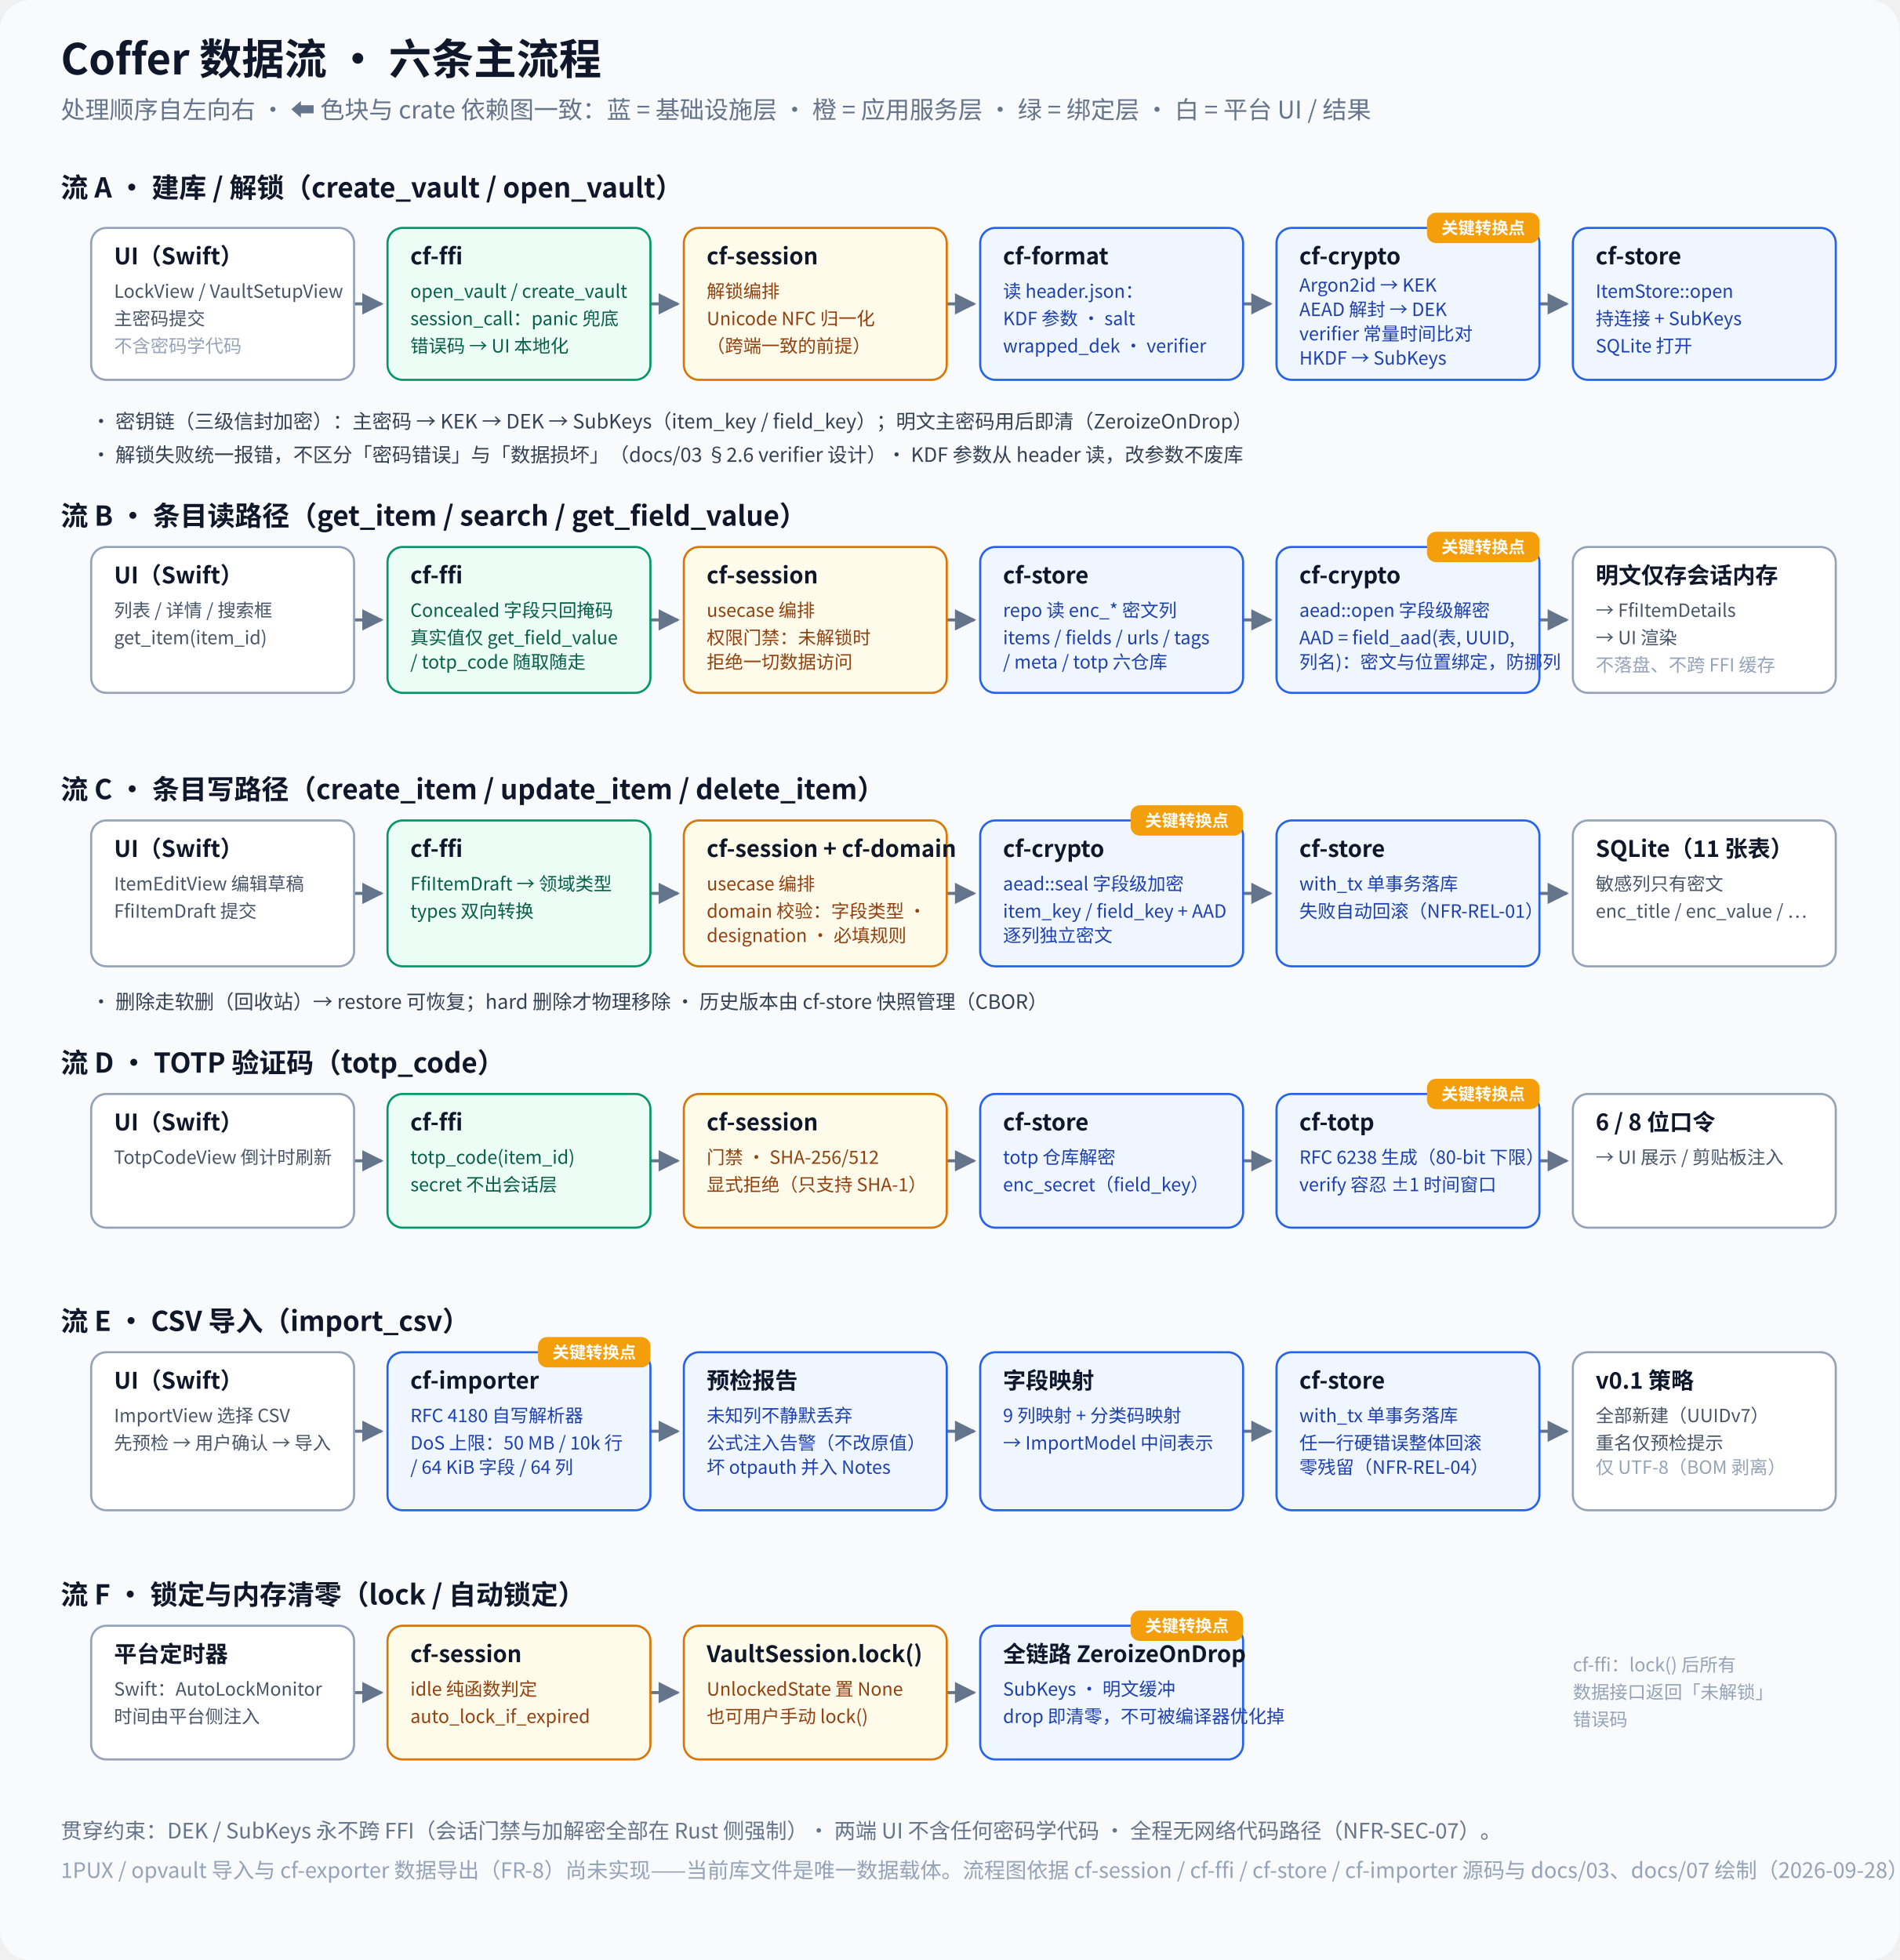
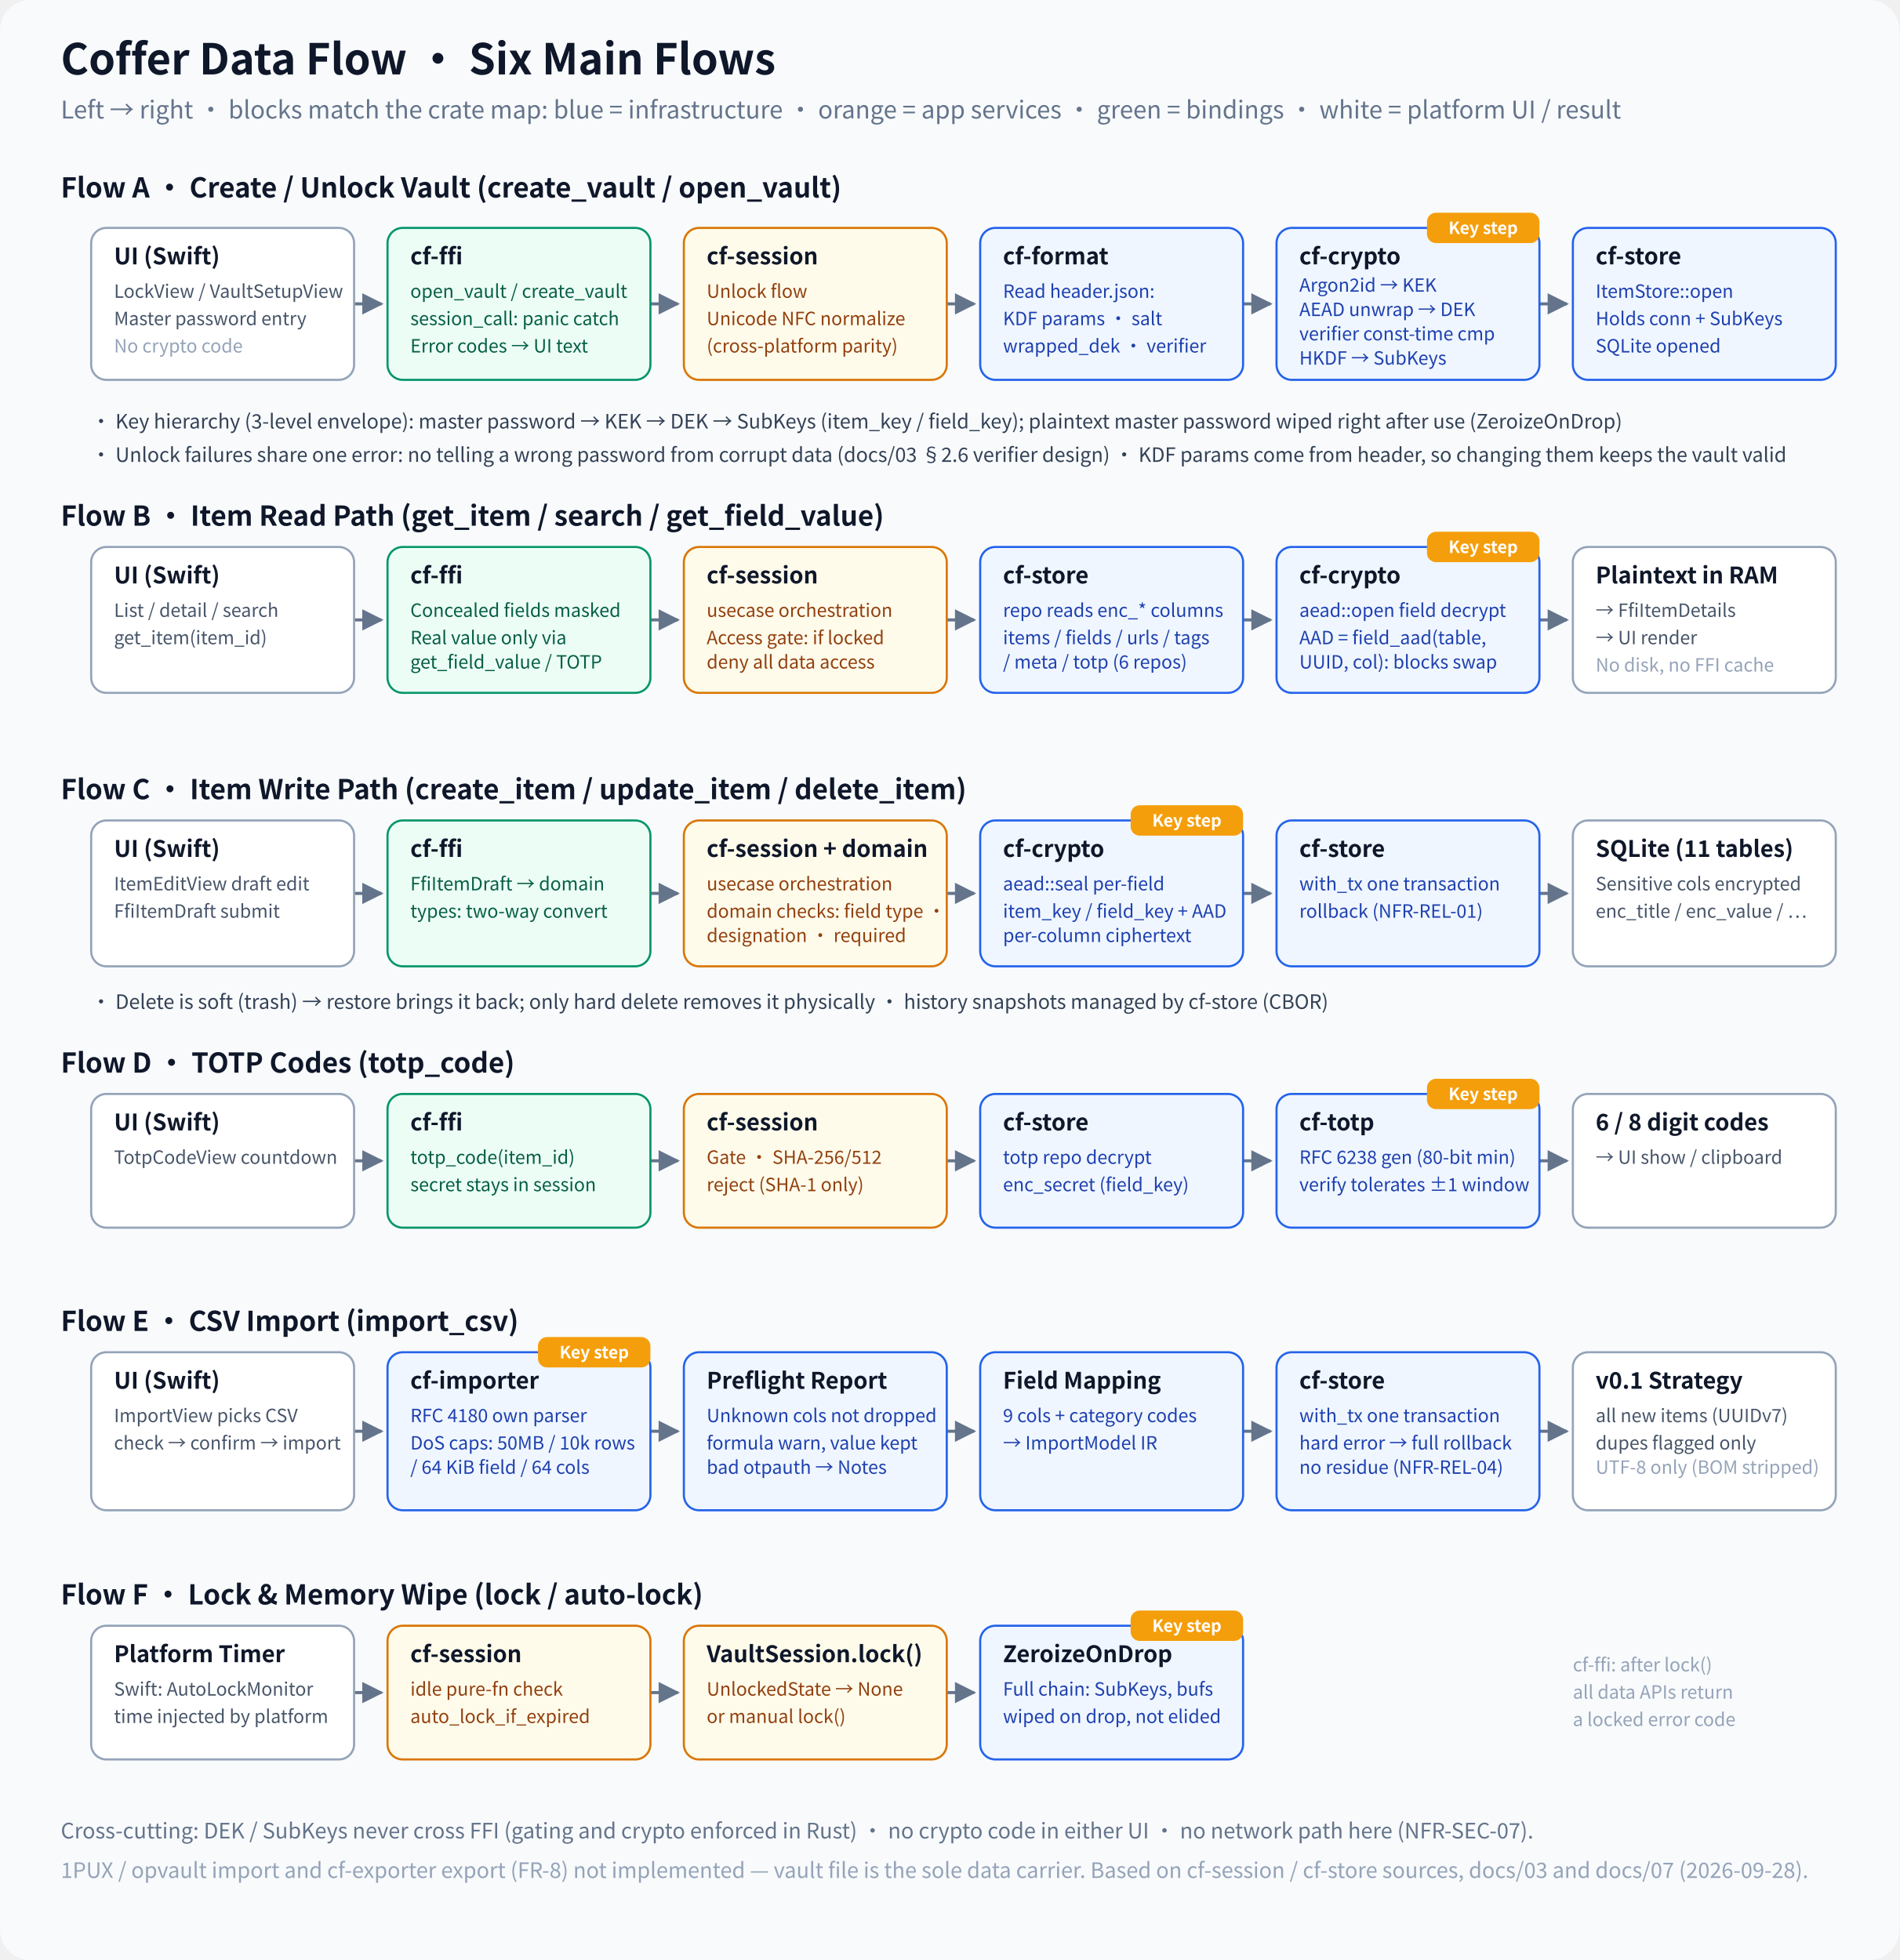
<svg xmlns="http://www.w3.org/2000/svg" width="1250" height="1290" viewBox="0 0 1250 1290" role="img" aria-labelledby="title desc">
  <defs>
    <marker id="arr2" viewBox="0 0 10 10" refX="9" refY="5" markerWidth="7" markerHeight="7" orient="auto-start-reverse">
      <path d="M 0 0 L 10 5 L 0 10 z" fill="#64748b" />
    </marker>
  </defs>
  <rect width="1250" height="1290" rx="20" fill="#f8fafc" />
  <g font-family="-apple-system, BlinkMacSystemFont, 'Segoe UI', 'PingFang SC', 'Microsoft YaHei', 'Noto Sans CJK SC', sans-serif">
-     <text x="40" y="49" font-size="28" fill="#0f172a" font-weight="700">Coffer 数据流 · 六条主流程</text>
-     <text x="40" y="78" font-size="16" fill="#64748b">处理顺序自左向右 · ⬅ 色块与 crate 依赖图一致：蓝 = 基础设施层 · 橙 = 应用服务层 · 绿 = 绑定层 · 白 = 平台 UI / 结果</text>
-     <text x="40" y="130" font-size="18" fill="#0f172a" font-weight="700">流 A · 建库 / 解锁（create_vault / open_vault）</text>
+     <text x="40" y="49" font-size="28" fill="#0f172a" font-weight="700">Coffer Data Flow · Six Main Flows</text>
+     <text x="40" y="78" font-size="16" fill="#64748b">Left → right · blocks match the crate map: blue = infrastructure · orange = app services · green = bindings · white = platform UI / result</text>
+     <text x="40" y="130" font-size="18" fill="#0f172a" font-weight="700">Flow A · Create / Unlock Vault (create_vault / open_vault)</text>
    <g fill="none" stroke="#64748b" stroke-width="2" marker-end="url(#arr2)">
      <path d="M 233 200 L 251 200" />
      <path d="M 428 200 L 446 200" />
      <path d="M 623 200 L 641 200" />
      <path d="M 818 200 L 836 200" />
      <path d="M 1013 200 L 1031 200" />
    </g>
    <rect x="60" y="150" width="173" height="100" rx="10" fill="#ffffff" stroke="#94a3b8" stroke-width="1.4" />
-     <text x="75" y="174" font-size="15" fill="#0f172a" font-weight="700">UI（Swift）</text>
+     <text x="75" y="174" font-size="15" fill="#0f172a" font-weight="700">UI (Swift)</text>
    <text x="75" y="196" font-size="12" fill="#475569">LockView / VaultSetupView</text>
-     <text x="75" y="214" font-size="12" fill="#475569">主密码提交</text>
-     <text x="75" y="232" font-size="12" fill="#94a3b8">不含密码学代码</text>
+     <text x="75" y="214" font-size="12" fill="#475569">Master password entry</text>
+     <text x="75" y="232" font-size="12" fill="#94a3b8">No crypto code</text>
    <rect x="255" y="150" width="173" height="100" rx="10" fill="#ecfdf5" stroke="#059669" stroke-width="1.4" />
    <text x="270" y="174" font-size="15" fill="#0f172a" font-weight="700">cf-ffi</text>
    <text x="270" y="196" font-size="12" fill="#065f46">open_vault / create_vault</text>
-     <text x="270" y="214" font-size="12" fill="#065f46">session_call：panic 兜底</text>
-     <text x="270" y="232" font-size="12" fill="#065f46">错误码 → UI 本地化</text>
+     <text x="270" y="214" font-size="12" fill="#065f46">session_call: panic catch</text>
+     <text x="270" y="232" font-size="12" fill="#065f46">Error codes → UI text</text>
    <rect x="450" y="150" width="173" height="100" rx="10" fill="#fffbeb" stroke="#d97706" stroke-width="1.4" />
    <text x="465" y="174" font-size="15" fill="#0f172a" font-weight="700">cf-session</text>
-     <text x="465" y="196" font-size="12" fill="#92400e">解锁编排</text>
-     <text x="465" y="214" font-size="12" fill="#92400e">Unicode NFC 归一化</text>
-     <text x="465" y="232" font-size="12" fill="#92400e">（跨端一致的前提）</text>
+     <text x="465" y="196" font-size="12" fill="#92400e">Unlock flow</text>
+     <text x="465" y="214" font-size="12" fill="#92400e">Unicode NFC normalize</text>
+     <text x="465" y="232" font-size="12" fill="#92400e">(cross-platform parity)</text>
    <rect x="645" y="150" width="173" height="100" rx="10" fill="#eff6ff" stroke="#2563eb" stroke-width="1.4" />
    <text x="660" y="174" font-size="15" fill="#0f172a" font-weight="700">cf-format</text>
-     <text x="660" y="196" font-size="12" fill="#1e40af">读 header.json：</text>
-     <text x="660" y="214" font-size="12" fill="#1e40af">KDF 参数 · salt</text>
+     <text x="660" y="196" font-size="12" fill="#1e40af">Read header.json:</text>
+     <text x="660" y="214" font-size="12" fill="#1e40af">KDF params · salt</text>
    <text x="660" y="232" font-size="12" fill="#1e40af">wrapped_dek · verifier</text>
    <rect x="840" y="150" width="173" height="100" rx="10" fill="#eff6ff" stroke="#2563eb" stroke-width="1.4" />
    <rect x="939" y="140" width="74" height="20" rx="6" fill="#f59e0b" />
-     <text x="976" y="154" font-size="11" fill="#ffffff" text-anchor="middle" font-weight="700">关键转换点</text>
+     <text x="976" y="154" font-size="11" fill="#ffffff" text-anchor="middle" font-weight="700">Key step</text>
    <text x="855" y="174" font-size="15" fill="#0f172a" font-weight="700">cf-crypto</text>
    <text x="855" y="192" font-size="12" fill="#1e40af">Argon2id → KEK</text>
-     <text x="855" y="208" font-size="12" fill="#1e40af">AEAD 解封 → DEK</text>
-     <text x="855" y="224" font-size="12" fill="#1e40af">verifier 常量时间比对</text>
+     <text x="855" y="208" font-size="12" fill="#1e40af">AEAD unwrap → DEK</text>
+     <text x="855" y="224" font-size="12" fill="#1e40af">verifier const-time cmp</text>
    <text x="855" y="240" font-size="12" fill="#1e40af">HKDF → SubKeys</text>
    <rect x="1035" y="150" width="173" height="100" rx="10" fill="#eff6ff" stroke="#2563eb" stroke-width="1.4" />
    <text x="1050" y="174" font-size="15" fill="#0f172a" font-weight="700">cf-store</text>
    <text x="1050" y="196" font-size="12" fill="#1e40af">ItemStore::open</text>
-     <text x="1050" y="214" font-size="12" fill="#1e40af">持连接 + SubKeys</text>
-     <text x="1050" y="232" font-size="12" fill="#1e40af">SQLite 打开</text>
-     <text x="60" y="282" font-size="13" fill="#334155">· 密钥链（三级信封加密）：主密码 → KEK → DEK → SubKeys（item_key / field_key）；明文主密码用后即清（ZeroizeOnDrop）</text>
-     <text x="60" y="304" font-size="13" fill="#334155">· 解锁失败统一报错，不区分「密码错误」与「数据损坏」（docs/03 §2.6 verifier 设计）· KDF 参数从 header 读，改参数不废库</text>
-     <text x="40" y="346" font-size="18" fill="#0f172a" font-weight="700">流 B · 条目读路径（get_item / search / get_field_value）</text>
+     <text x="1050" y="214" font-size="12" fill="#1e40af">Holds conn + SubKeys</text>
+     <text x="1050" y="232" font-size="12" fill="#1e40af">SQLite opened</text>
+     <text x="60" y="282" font-size="13" fill="#334155">· Key hierarchy (3-level envelope): master password → KEK → DEK → SubKeys (item_key / field_key); plaintext master password wiped right after use (ZeroizeOnDrop)</text>
+     <text x="60" y="304" font-size="13" fill="#334155">· Unlock failures share one error: no telling a wrong password from corrupt data (docs/03 §2.6 verifier design) · KDF params come from header, so changing them keeps the vault valid</text>
+     <text x="40" y="346" font-size="18" fill="#0f172a" font-weight="700">Flow B · Item Read Path (get_item / search / get_field_value)</text>
    <g fill="none" stroke="#64748b" stroke-width="2" marker-end="url(#arr2)">
      <path d="M 233 408 L 251 408" />
      <path d="M 428 408 L 446 408" />
      <path d="M 623 408 L 641 408" />
      <path d="M 818 408 L 836 408" />
      <path d="M 1013 408 L 1031 408" />
    </g>
    <rect x="60" y="360" width="173" height="96" rx="10" fill="#ffffff" stroke="#94a3b8" stroke-width="1.4" />
-     <text x="75" y="384" font-size="15" fill="#0f172a" font-weight="700">UI（Swift）</text>
-     <text x="75" y="406" font-size="12" fill="#475569">列表 / 详情 / 搜索框</text>
+     <text x="75" y="384" font-size="15" fill="#0f172a" font-weight="700">UI (Swift)</text>
+     <text x="75" y="406" font-size="12" fill="#475569">List / detail / search</text>
    <text x="75" y="424" font-size="12" fill="#475569">get_item(item_id)</text>
    <rect x="255" y="360" width="173" height="96" rx="10" fill="#ecfdf5" stroke="#059669" stroke-width="1.4" />
    <text x="270" y="384" font-size="15" fill="#0f172a" font-weight="700">cf-ffi</text>
-     <text x="270" y="406" font-size="12" fill="#065f46">Concealed 字段只回掩码</text>
-     <text x="270" y="424" font-size="12" fill="#065f46">真实值仅 get_field_value</text>
-     <text x="270" y="440" font-size="12" fill="#065f46">/ totp_code 随取随走</text>
+     <text x="270" y="406" font-size="12" fill="#065f46">Concealed fields masked</text>
+     <text x="270" y="424" font-size="12" fill="#065f46">Real value only via</text>
+     <text x="270" y="440" font-size="12" fill="#065f46">get_field_value / TOTP</text>
    <rect x="450" y="360" width="173" height="96" rx="10" fill="#fffbeb" stroke="#d97706" stroke-width="1.4" />
    <text x="465" y="384" font-size="15" fill="#0f172a" font-weight="700">cf-session</text>
-     <text x="465" y="406" font-size="12" fill="#92400e">usecase 编排</text>
-     <text x="465" y="424" font-size="12" fill="#92400e">权限门禁：未解锁时</text>
-     <text x="465" y="440" font-size="12" fill="#92400e">拒绝一切数据访问</text>
+     <text x="465" y="406" font-size="12" fill="#92400e">usecase orchestration</text>
+     <text x="465" y="424" font-size="12" fill="#92400e">Access gate: if locked</text>
+     <text x="465" y="440" font-size="12" fill="#92400e">deny all data access</text>
    <rect x="645" y="360" width="173" height="96" rx="10" fill="#eff6ff" stroke="#2563eb" stroke-width="1.4" />
    <text x="660" y="384" font-size="15" fill="#0f172a" font-weight="700">cf-store</text>
-     <text x="660" y="406" font-size="12" fill="#1e40af">repo 读 enc_* 密文列</text>
+     <text x="660" y="406" font-size="12" fill="#1e40af">repo reads enc_* columns</text>
    <text x="660" y="424" font-size="12" fill="#1e40af">items / fields / urls / tags</text>
-     <text x="660" y="440" font-size="12" fill="#1e40af">/ meta / totp 六仓库</text>
+     <text x="660" y="440" font-size="12" fill="#1e40af">/ meta / totp (6 repos)</text>
    <rect x="840" y="360" width="173" height="96" rx="10" fill="#eff6ff" stroke="#2563eb" stroke-width="1.4" />
    <rect x="939" y="350" width="74" height="20" rx="6" fill="#f59e0b" />
-     <text x="976" y="364" font-size="11" fill="#ffffff" text-anchor="middle" font-weight="700">关键转换点</text>
+     <text x="976" y="364" font-size="11" fill="#ffffff" text-anchor="middle" font-weight="700">Key step</text>
    <text x="855" y="384" font-size="15" fill="#0f172a" font-weight="700">cf-crypto</text>
-     <text x="855" y="406" font-size="12" fill="#1e40af">aead::open 字段级解密</text>
-     <text x="855" y="424" font-size="12" fill="#1e40af">AAD = field_aad(表, UUID,</text>
-     <text x="855" y="440" font-size="12" fill="#1e40af">列名)：密文与位置绑定，防挪列</text>
+     <text x="855" y="406" font-size="12" fill="#1e40af">aead::open field decrypt</text>
+     <text x="855" y="424" font-size="12" fill="#1e40af">AAD = field_aad(table,</text>
+     <text x="855" y="440" font-size="12" fill="#1e40af">UUID, col): blocks swap</text>
    <rect x="1035" y="360" width="173" height="96" rx="10" fill="#ffffff" stroke="#94a3b8" stroke-width="1.4" />
-     <text x="1050" y="384" font-size="15" fill="#0f172a" font-weight="700">明文仅存会话内存</text>
+     <text x="1050" y="384" font-size="15" fill="#0f172a" font-weight="700">Plaintext in RAM</text>
    <text x="1050" y="406" font-size="12" fill="#475569">→ FfiItemDetails</text>
-     <text x="1050" y="424" font-size="12" fill="#475569">→ UI 渲染</text>
-     <text x="1050" y="442" font-size="12" fill="#94a3b8">不落盘、不跨 FFI 缓存</text>
-     <text x="40" y="526" font-size="18" fill="#0f172a" font-weight="700">流 C · 条目写路径（create_item / update_item / delete_item）</text>
+     <text x="1050" y="424" font-size="12" fill="#475569">→ UI render</text>
+     <text x="1050" y="442" font-size="12" fill="#94a3b8">No disk, no FFI cache</text>
+     <text x="40" y="526" font-size="18" fill="#0f172a" font-weight="700">Flow C · Item Write Path (create_item / update_item / delete_item)</text>
    <g fill="none" stroke="#64748b" stroke-width="2" marker-end="url(#arr2)">
      <path d="M 233 588 L 251 588" />
      <path d="M 428 588 L 446 588" />
      <path d="M 623 588 L 641 588" />
      <path d="M 818 588 L 836 588" />
      <path d="M 1013 588 L 1031 588" />
    </g>
    <rect x="60" y="540" width="173" height="96" rx="10" fill="#ffffff" stroke="#94a3b8" stroke-width="1.4" />
-     <text x="75" y="564" font-size="15" fill="#0f172a" font-weight="700">UI（Swift）</text>
-     <text x="75" y="586" font-size="12" fill="#475569">ItemEditView 编辑草稿</text>
-     <text x="75" y="604" font-size="12" fill="#475569">FfiItemDraft 提交</text>
+     <text x="75" y="564" font-size="15" fill="#0f172a" font-weight="700">UI (Swift)</text>
+     <text x="75" y="586" font-size="12" fill="#475569">ItemEditView draft edit</text>
+     <text x="75" y="604" font-size="12" fill="#475569">FfiItemDraft submit</text>
    <rect x="255" y="540" width="173" height="96" rx="10" fill="#ecfdf5" stroke="#059669" stroke-width="1.4" />
    <text x="270" y="564" font-size="15" fill="#0f172a" font-weight="700">cf-ffi</text>
-     <text x="270" y="586" font-size="12" fill="#065f46">FfiItemDraft → 领域类型</text>
-     <text x="270" y="604" font-size="12" fill="#065f46">types 双向转换</text>
+     <text x="270" y="586" font-size="12" fill="#065f46">FfiItemDraft → domain</text>
+     <text x="270" y="604" font-size="12" fill="#065f46">types: two-way convert</text>
    <rect x="450" y="540" width="173" height="96" rx="10" fill="#fffbeb" stroke="#d97706" stroke-width="1.4" />
-     <text x="465" y="564" font-size="15" fill="#0f172a" font-weight="700">cf-session + cf-domain</text>
-     <text x="465" y="586" font-size="12" fill="#92400e">usecase 编排</text>
-     <text x="465" y="604" font-size="12" fill="#92400e">domain 校验：字段类型 ·</text>
-     <text x="465" y="620" font-size="12" fill="#92400e">designation · 必填规则</text>
+     <text x="465" y="564" font-size="15" fill="#0f172a" font-weight="700">cf-session + domain</text>
+     <text x="465" y="586" font-size="12" fill="#92400e">usecase orchestration</text>
+     <text x="465" y="604" font-size="12" fill="#92400e">domain checks: field type ·</text>
+     <text x="465" y="620" font-size="12" fill="#92400e">designation · required</text>
    <rect x="645" y="540" width="173" height="96" rx="10" fill="#eff6ff" stroke="#2563eb" stroke-width="1.4" />
    <rect x="744" y="530" width="74" height="20" rx="6" fill="#f59e0b" />
-     <text x="781" y="544" font-size="11" fill="#ffffff" text-anchor="middle" font-weight="700">关键转换点</text>
+     <text x="781" y="544" font-size="11" fill="#ffffff" text-anchor="middle" font-weight="700">Key step</text>
    <text x="660" y="564" font-size="15" fill="#0f172a" font-weight="700">cf-crypto</text>
-     <text x="660" y="586" font-size="12" fill="#1e40af">aead::seal 字段级加密</text>
+     <text x="660" y="586" font-size="12" fill="#1e40af">aead::seal per-field</text>
    <text x="660" y="604" font-size="12" fill="#1e40af">item_key / field_key + AAD</text>
-     <text x="660" y="620" font-size="12" fill="#1e40af">逐列独立密文</text>
+     <text x="660" y="620" font-size="12" fill="#1e40af">per-column ciphertext</text>
    <rect x="840" y="540" width="173" height="96" rx="10" fill="#eff6ff" stroke="#2563eb" stroke-width="1.4" />
    <text x="855" y="564" font-size="15" fill="#0f172a" font-weight="700">cf-store</text>
-     <text x="855" y="586" font-size="12" fill="#1e40af">with_tx 单事务落库</text>
-     <text x="855" y="604" font-size="12" fill="#1e40af">失败自动回滚（NFR-REL-01）</text>
+     <text x="855" y="586" font-size="12" fill="#1e40af">with_tx one transaction</text>
+     <text x="855" y="604" font-size="12" fill="#1e40af">rollback (NFR-REL-01)</text>
    <rect x="1035" y="540" width="173" height="96" rx="10" fill="#ffffff" stroke="#94a3b8" stroke-width="1.4" />
-     <text x="1050" y="564" font-size="15" fill="#0f172a" font-weight="700">SQLite（11 张表）</text>
-     <text x="1050" y="586" font-size="12" fill="#475569">敏感列只有密文</text>
+     <text x="1050" y="564" font-size="15" fill="#0f172a" font-weight="700">SQLite (11 tables)</text>
+     <text x="1050" y="586" font-size="12" fill="#475569">Sensitive cols encrypted</text>
    <text x="1050" y="604" font-size="12" fill="#475569">enc_title / enc_value / …</text>
-     <text x="60" y="664" font-size="13" fill="#334155">· 删除走软删（回收站）→ restore 可恢复；hard 删除才物理移除 · 历史版本由 cf-store 快照管理（CBOR）</text>
-     <text x="40" y="706" font-size="18" fill="#0f172a" font-weight="700">流 D · TOTP 验证码（totp_code）</text>
+     <text x="60" y="664" font-size="13" fill="#334155">· Delete is soft (trash) → restore brings it back; only hard delete removes it physically · history snapshots managed by cf-store (CBOR)</text>
+     <text x="40" y="706" font-size="18" fill="#0f172a" font-weight="700">Flow D · TOTP Codes (totp_code)</text>
    <g fill="none" stroke="#64748b" stroke-width="2" marker-end="url(#arr2)">
      <path d="M 233 764 L 251 764" />
      <path d="M 428 764 L 446 764" />
      <path d="M 623 764 L 641 764" />
      <path d="M 818 764 L 836 764" />
      <path d="M 1013 764 L 1031 764" />
    </g>
    <rect x="60" y="720" width="173" height="88" rx="10" fill="#ffffff" stroke="#94a3b8" stroke-width="1.4" />
-     <text x="75" y="744" font-size="15" fill="#0f172a" font-weight="700">UI（Swift）</text>
-     <text x="75" y="766" font-size="12" fill="#475569">TotpCodeView 倒计时刷新</text>
+     <text x="75" y="744" font-size="15" fill="#0f172a" font-weight="700">UI (Swift)</text>
+     <text x="75" y="766" font-size="12" fill="#475569">TotpCodeView countdown</text>
    <rect x="255" y="720" width="173" height="88" rx="10" fill="#ecfdf5" stroke="#059669" stroke-width="1.4" />
    <text x="270" y="744" font-size="15" fill="#0f172a" font-weight="700">cf-ffi</text>
    <text x="270" y="766" font-size="12" fill="#065f46">totp_code(item_id)</text>
-     <text x="270" y="784" font-size="12" fill="#065f46">secret 不出会话层</text>
+     <text x="270" y="784" font-size="12" fill="#065f46">secret stays in session</text>
    <rect x="450" y="720" width="173" height="88" rx="10" fill="#fffbeb" stroke="#d97706" stroke-width="1.4" />
    <text x="465" y="744" font-size="15" fill="#0f172a" font-weight="700">cf-session</text>
-     <text x="465" y="766" font-size="12" fill="#92400e">门禁 · SHA-256/512</text>
-     <text x="465" y="784" font-size="12" fill="#92400e">显式拒绝（只支持 SHA-1）</text>
+     <text x="465" y="766" font-size="12" fill="#92400e">Gate · SHA-256/512</text>
+     <text x="465" y="784" font-size="12" fill="#92400e">reject (SHA-1 only)</text>
    <rect x="645" y="720" width="173" height="88" rx="10" fill="#eff6ff" stroke="#2563eb" stroke-width="1.4" />
    <text x="660" y="744" font-size="15" fill="#0f172a" font-weight="700">cf-store</text>
-     <text x="660" y="766" font-size="12" fill="#1e40af">totp 仓库解密</text>
-     <text x="660" y="784" font-size="12" fill="#1e40af">enc_secret（field_key）</text>
+     <text x="660" y="766" font-size="12" fill="#1e40af">totp repo decrypt</text>
+     <text x="660" y="784" font-size="12" fill="#1e40af">enc_secret (field_key)</text>
    <rect x="840" y="720" width="173" height="88" rx="10" fill="#eff6ff" stroke="#2563eb" stroke-width="1.4" />
    <rect x="939" y="710" width="74" height="20" rx="6" fill="#f59e0b" />
-     <text x="976" y="724" font-size="11" fill="#ffffff" text-anchor="middle" font-weight="700">关键转换点</text>
+     <text x="976" y="724" font-size="11" fill="#ffffff" text-anchor="middle" font-weight="700">Key step</text>
    <text x="855" y="744" font-size="15" fill="#0f172a" font-weight="700">cf-totp</text>
-     <text x="855" y="766" font-size="12" fill="#1e40af">RFC 6238 生成（80-bit 下限）</text>
-     <text x="855" y="784" font-size="12" fill="#1e40af">verify 容忍 ±1 时间窗口</text>
+     <text x="855" y="766" font-size="12" fill="#1e40af">RFC 6238 gen (80-bit min)</text>
+     <text x="855" y="784" font-size="12" fill="#1e40af">verify tolerates ±1 window</text>
    <rect x="1035" y="720" width="173" height="88" rx="10" fill="#ffffff" stroke="#94a3b8" stroke-width="1.4" />
-     <text x="1050" y="744" font-size="15" fill="#0f172a" font-weight="700">6 / 8 位口令</text>
-     <text x="1050" y="766" font-size="12" fill="#475569">→ UI 展示 / 剪贴板注入</text>
-     <text x="40" y="876" font-size="18" fill="#0f172a" font-weight="700">流 E · CSV 导入（import_csv）</text>
+     <text x="1050" y="744" font-size="15" fill="#0f172a" font-weight="700">6 / 8 digit codes</text>
+     <text x="1050" y="766" font-size="12" fill="#475569">→ UI show / clipboard</text>
+     <text x="40" y="876" font-size="18" fill="#0f172a" font-weight="700">Flow E · CSV Import (import_csv)</text>
    <g fill="none" stroke="#64748b" stroke-width="2" marker-end="url(#arr2)">
      <path d="M 233 942 L 251 942" />
      <path d="M 428 942 L 446 942" />
      <path d="M 623 942 L 641 942" />
      <path d="M 818 942 L 836 942" />
      <path d="M 1013 942 L 1031 942" />
    </g>
    <rect x="60" y="890" width="173" height="104" rx="10" fill="#ffffff" stroke="#94a3b8" stroke-width="1.4" />
-     <text x="75" y="914" font-size="15" fill="#0f172a" font-weight="700">UI（Swift）</text>
-     <text x="75" y="936" font-size="12" fill="#475569">ImportView 选择 CSV</text>
-     <text x="75" y="954" font-size="12" fill="#475569">先预检 → 用户确认 → 导入</text>
+     <text x="75" y="914" font-size="15" fill="#0f172a" font-weight="700">UI (Swift)</text>
+     <text x="75" y="936" font-size="12" fill="#475569">ImportView picks CSV</text>
+     <text x="75" y="954" font-size="12" fill="#475569">check → confirm → import</text>
    <rect x="255" y="890" width="173" height="104" rx="10" fill="#eff6ff" stroke="#2563eb" stroke-width="1.4" />
    <rect x="354" y="880" width="74" height="20" rx="6" fill="#f59e0b" />
-     <text x="391" y="894" font-size="11" fill="#ffffff" text-anchor="middle" font-weight="700">关键转换点</text>
+     <text x="391" y="894" font-size="11" fill="#ffffff" text-anchor="middle" font-weight="700">Key step</text>
    <text x="270" y="914" font-size="15" fill="#0f172a" font-weight="700">cf-importer</text>
-     <text x="270" y="936" font-size="12" fill="#1e40af">RFC 4180 自写解析器</text>
-     <text x="270" y="954" font-size="12" fill="#1e40af">DoS 上限：50 MB / 10k 行</text>
-     <text x="270" y="970" font-size="12" fill="#1e40af">/ 64 KiB 字段 / 64 列</text>
+     <text x="270" y="936" font-size="12" fill="#1e40af">RFC 4180 own parser</text>
+     <text x="270" y="954" font-size="12" fill="#1e40af">DoS caps: 50MB / 10k rows</text>
+     <text x="270" y="970" font-size="12" fill="#1e40af">/ 64 KiB field / 64 cols</text>
    <rect x="450" y="890" width="173" height="104" rx="10" fill="#eff6ff" stroke="#2563eb" stroke-width="1.4" />
-     <text x="465" y="914" font-size="15" fill="#0f172a" font-weight="700">预检报告</text>
-     <text x="465" y="936" font-size="12" fill="#1e40af">未知列不静默丢弃</text>
-     <text x="465" y="954" font-size="12" fill="#1e40af">公式注入告警（不改原值）</text>
-     <text x="465" y="970" font-size="12" fill="#1e40af">坏 otpauth 并入 Notes</text>
+     <text x="465" y="914" font-size="15" fill="#0f172a" font-weight="700">Preflight Report</text>
+     <text x="465" y="936" font-size="12" fill="#1e40af">Unknown cols not dropped</text>
+     <text x="465" y="954" font-size="12" fill="#1e40af">formula warn, value kept</text>
+     <text x="465" y="970" font-size="12" fill="#1e40af">bad otpauth → Notes</text>
    <rect x="645" y="890" width="173" height="104" rx="10" fill="#eff6ff" stroke="#2563eb" stroke-width="1.4" />
-     <text x="660" y="914" font-size="15" fill="#0f172a" font-weight="700">字段映射</text>
-     <text x="660" y="936" font-size="12" fill="#1e40af">9 列映射 + 分类码映射</text>
-     <text x="660" y="954" font-size="12" fill="#1e40af">→ ImportModel 中间表示</text>
+     <text x="660" y="914" font-size="15" fill="#0f172a" font-weight="700">Field Mapping</text>
+     <text x="660" y="936" font-size="12" fill="#1e40af">9 cols + category codes</text>
+     <text x="660" y="954" font-size="12" fill="#1e40af">→ ImportModel IR</text>
    <rect x="840" y="890" width="173" height="104" rx="10" fill="#eff6ff" stroke="#2563eb" stroke-width="1.4" />
    <text x="855" y="914" font-size="15" fill="#0f172a" font-weight="700">cf-store</text>
-     <text x="855" y="936" font-size="12" fill="#1e40af">with_tx 单事务落库</text>
-     <text x="855" y="954" font-size="12" fill="#1e40af">任一行硬错误整体回滚</text>
-     <text x="855" y="970" font-size="12" fill="#1e40af">零残留（NFR-REL-04）</text>
+     <text x="855" y="936" font-size="12" fill="#1e40af">with_tx one transaction</text>
+     <text x="855" y="954" font-size="12" fill="#1e40af">hard error → full rollback</text>
+     <text x="855" y="970" font-size="12" fill="#1e40af">no residue (NFR-REL-04)</text>
    <rect x="1035" y="890" width="173" height="104" rx="10" fill="#ffffff" stroke="#94a3b8" stroke-width="1.4" />
-     <text x="1050" y="914" font-size="15" fill="#0f172a" font-weight="700">v0.1 策略</text>
-     <text x="1050" y="936" font-size="12" fill="#475569">全部新建（UUIDv7）</text>
-     <text x="1050" y="954" font-size="12" fill="#475569">重名仅预检提示</text>
-     <text x="1050" y="970" font-size="12" fill="#94a3b8">仅 UTF-8（BOM 剥离）</text>
-     <text x="40" y="1056" font-size="18" fill="#0f172a" font-weight="700">流 F · 锁定与内存清零（lock / 自动锁定）</text>
+     <text x="1050" y="914" font-size="15" fill="#0f172a" font-weight="700">v0.1 Strategy</text>
+     <text x="1050" y="936" font-size="12" fill="#475569">all new items (UUIDv7)</text>
+     <text x="1050" y="954" font-size="12" fill="#475569">dupes flagged only</text>
+     <text x="1050" y="970" font-size="12" fill="#94a3b8">UTF-8 only (BOM stripped)</text>
+     <text x="40" y="1056" font-size="18" fill="#0f172a" font-weight="700">Flow F · Lock &amp; Memory Wipe (lock / auto-lock)</text>
    <g fill="none" stroke="#64748b" stroke-width="2" marker-end="url(#arr2)">
      <path d="M 233 1114 L 251 1114" />
      <path d="M 428 1114 L 446 1114" />
      <path d="M 623 1114 L 641 1114" />
    </g>
    <rect x="60" y="1070" width="173" height="88" rx="10" fill="#ffffff" stroke="#94a3b8" stroke-width="1.4" />
-     <text x="75" y="1094" font-size="15" fill="#0f172a" font-weight="700">平台定时器</text>
-     <text x="75" y="1116" font-size="12" fill="#475569">Swift：AutoLockMonitor</text>
-     <text x="75" y="1134" font-size="12" fill="#475569">时间由平台侧注入</text>
+     <text x="75" y="1094" font-size="15" fill="#0f172a" font-weight="700">Platform Timer</text>
+     <text x="75" y="1116" font-size="12" fill="#475569">Swift: AutoLockMonitor</text>
+     <text x="75" y="1134" font-size="12" fill="#475569">time injected by platform</text>
    <rect x="255" y="1070" width="173" height="88" rx="10" fill="#fffbeb" stroke="#d97706" stroke-width="1.4" />
    <text x="270" y="1094" font-size="15" fill="#0f172a" font-weight="700">cf-session</text>
-     <text x="270" y="1116" font-size="12" fill="#92400e">idle 纯函数判定</text>
+     <text x="270" y="1116" font-size="12" fill="#92400e">idle pure-fn check</text>
    <text x="270" y="1134" font-size="12" fill="#92400e">auto_lock_if_expired</text>
    <rect x="450" y="1070" width="173" height="88" rx="10" fill="#fffbeb" stroke="#d97706" stroke-width="1.4" />
    <text x="465" y="1094" font-size="15" fill="#0f172a" font-weight="700">VaultSession.lock()</text>
-     <text x="465" y="1116" font-size="12" fill="#92400e">UnlockedState 置 None</text>
-     <text x="465" y="1134" font-size="12" fill="#92400e">也可用户手动 lock()</text>
+     <text x="465" y="1116" font-size="12" fill="#92400e">UnlockedState → None</text>
+     <text x="465" y="1134" font-size="12" fill="#92400e">or manual lock()</text>
    <rect x="645" y="1070" width="173" height="88" rx="10" fill="#eff6ff" stroke="#2563eb" stroke-width="1.4" />
    <rect x="744" y="1060" width="74" height="20" rx="6" fill="#f59e0b" />
-     <text x="781" y="1074" font-size="11" fill="#ffffff" text-anchor="middle" font-weight="700">关键转换点</text>
-     <text x="660" y="1094" font-size="15" fill="#0f172a" font-weight="700">全链路 ZeroizeOnDrop</text>
-     <text x="660" y="1116" font-size="12" fill="#1e40af">SubKeys · 明文缓冲</text>
-     <text x="660" y="1134" font-size="12" fill="#1e40af">drop 即清零，不可被编译器优化掉</text>
-     <text x="1035" y="1100" font-size="12" fill="#94a3b8">cf-ffi：lock() 后所有</text>
-     <text x="1035" y="1118" font-size="12" fill="#94a3b8">数据接口返回「未解锁」</text>
-     <text x="1035" y="1136" font-size="12" fill="#94a3b8">错误码</text>
-     <text x="40" y="1210" font-size="14" fill="#64748b">贯穿约束：DEK / SubKeys 永不跨 FFI（会话门禁与加解密全部在 Rust 侧强制）· 两端 UI 不含任何密码学代码 · 全程无网络代码路径（NFR-SEC-07）。</text>
-     <text x="40" y="1236" font-size="14" fill="#94a3b8">1PUX / opvault 导入与 cf-exporter 数据导出（FR-8）尚未实现——当前库文件是唯一数据载体。流程图依据 cf-session / cf-ffi / cf-store / cf-importer 源码与 docs/03、docs/07 绘制（2026-09-28）。</text>
+     <text x="781" y="1074" font-size="11" fill="#ffffff" text-anchor="middle" font-weight="700">Key step</text>
+     <text x="660" y="1094" font-size="15" fill="#0f172a" font-weight="700">ZeroizeOnDrop</text>
+     <text x="660" y="1116" font-size="12" fill="#1e40af">Full chain: SubKeys, bufs</text>
+     <text x="660" y="1134" font-size="12" fill="#1e40af">wiped on drop, not elided</text>
+     <text x="1035" y="1100" font-size="12" fill="#94a3b8">cf-ffi: after lock()</text>
+     <text x="1035" y="1118" font-size="12" fill="#94a3b8">all data APIs return</text>
+     <text x="1035" y="1136" font-size="12" fill="#94a3b8">a locked error code</text>
+     <text x="40" y="1210" font-size="14" fill="#64748b">Cross-cutting: DEK / SubKeys never cross FFI (gating and crypto enforced in Rust) · no crypto code in either UI · no network path here (NFR-SEC-07).</text>
+     <text x="40" y="1236" font-size="14" fill="#94a3b8">1PUX / opvault import and cf-exporter export (FR-8) not implemented — vault file is the sole data carrier. Based on cf-session / cf-store sources, docs/03 and docs/07 (2026-09-28).</text>
  </g>
</svg>
